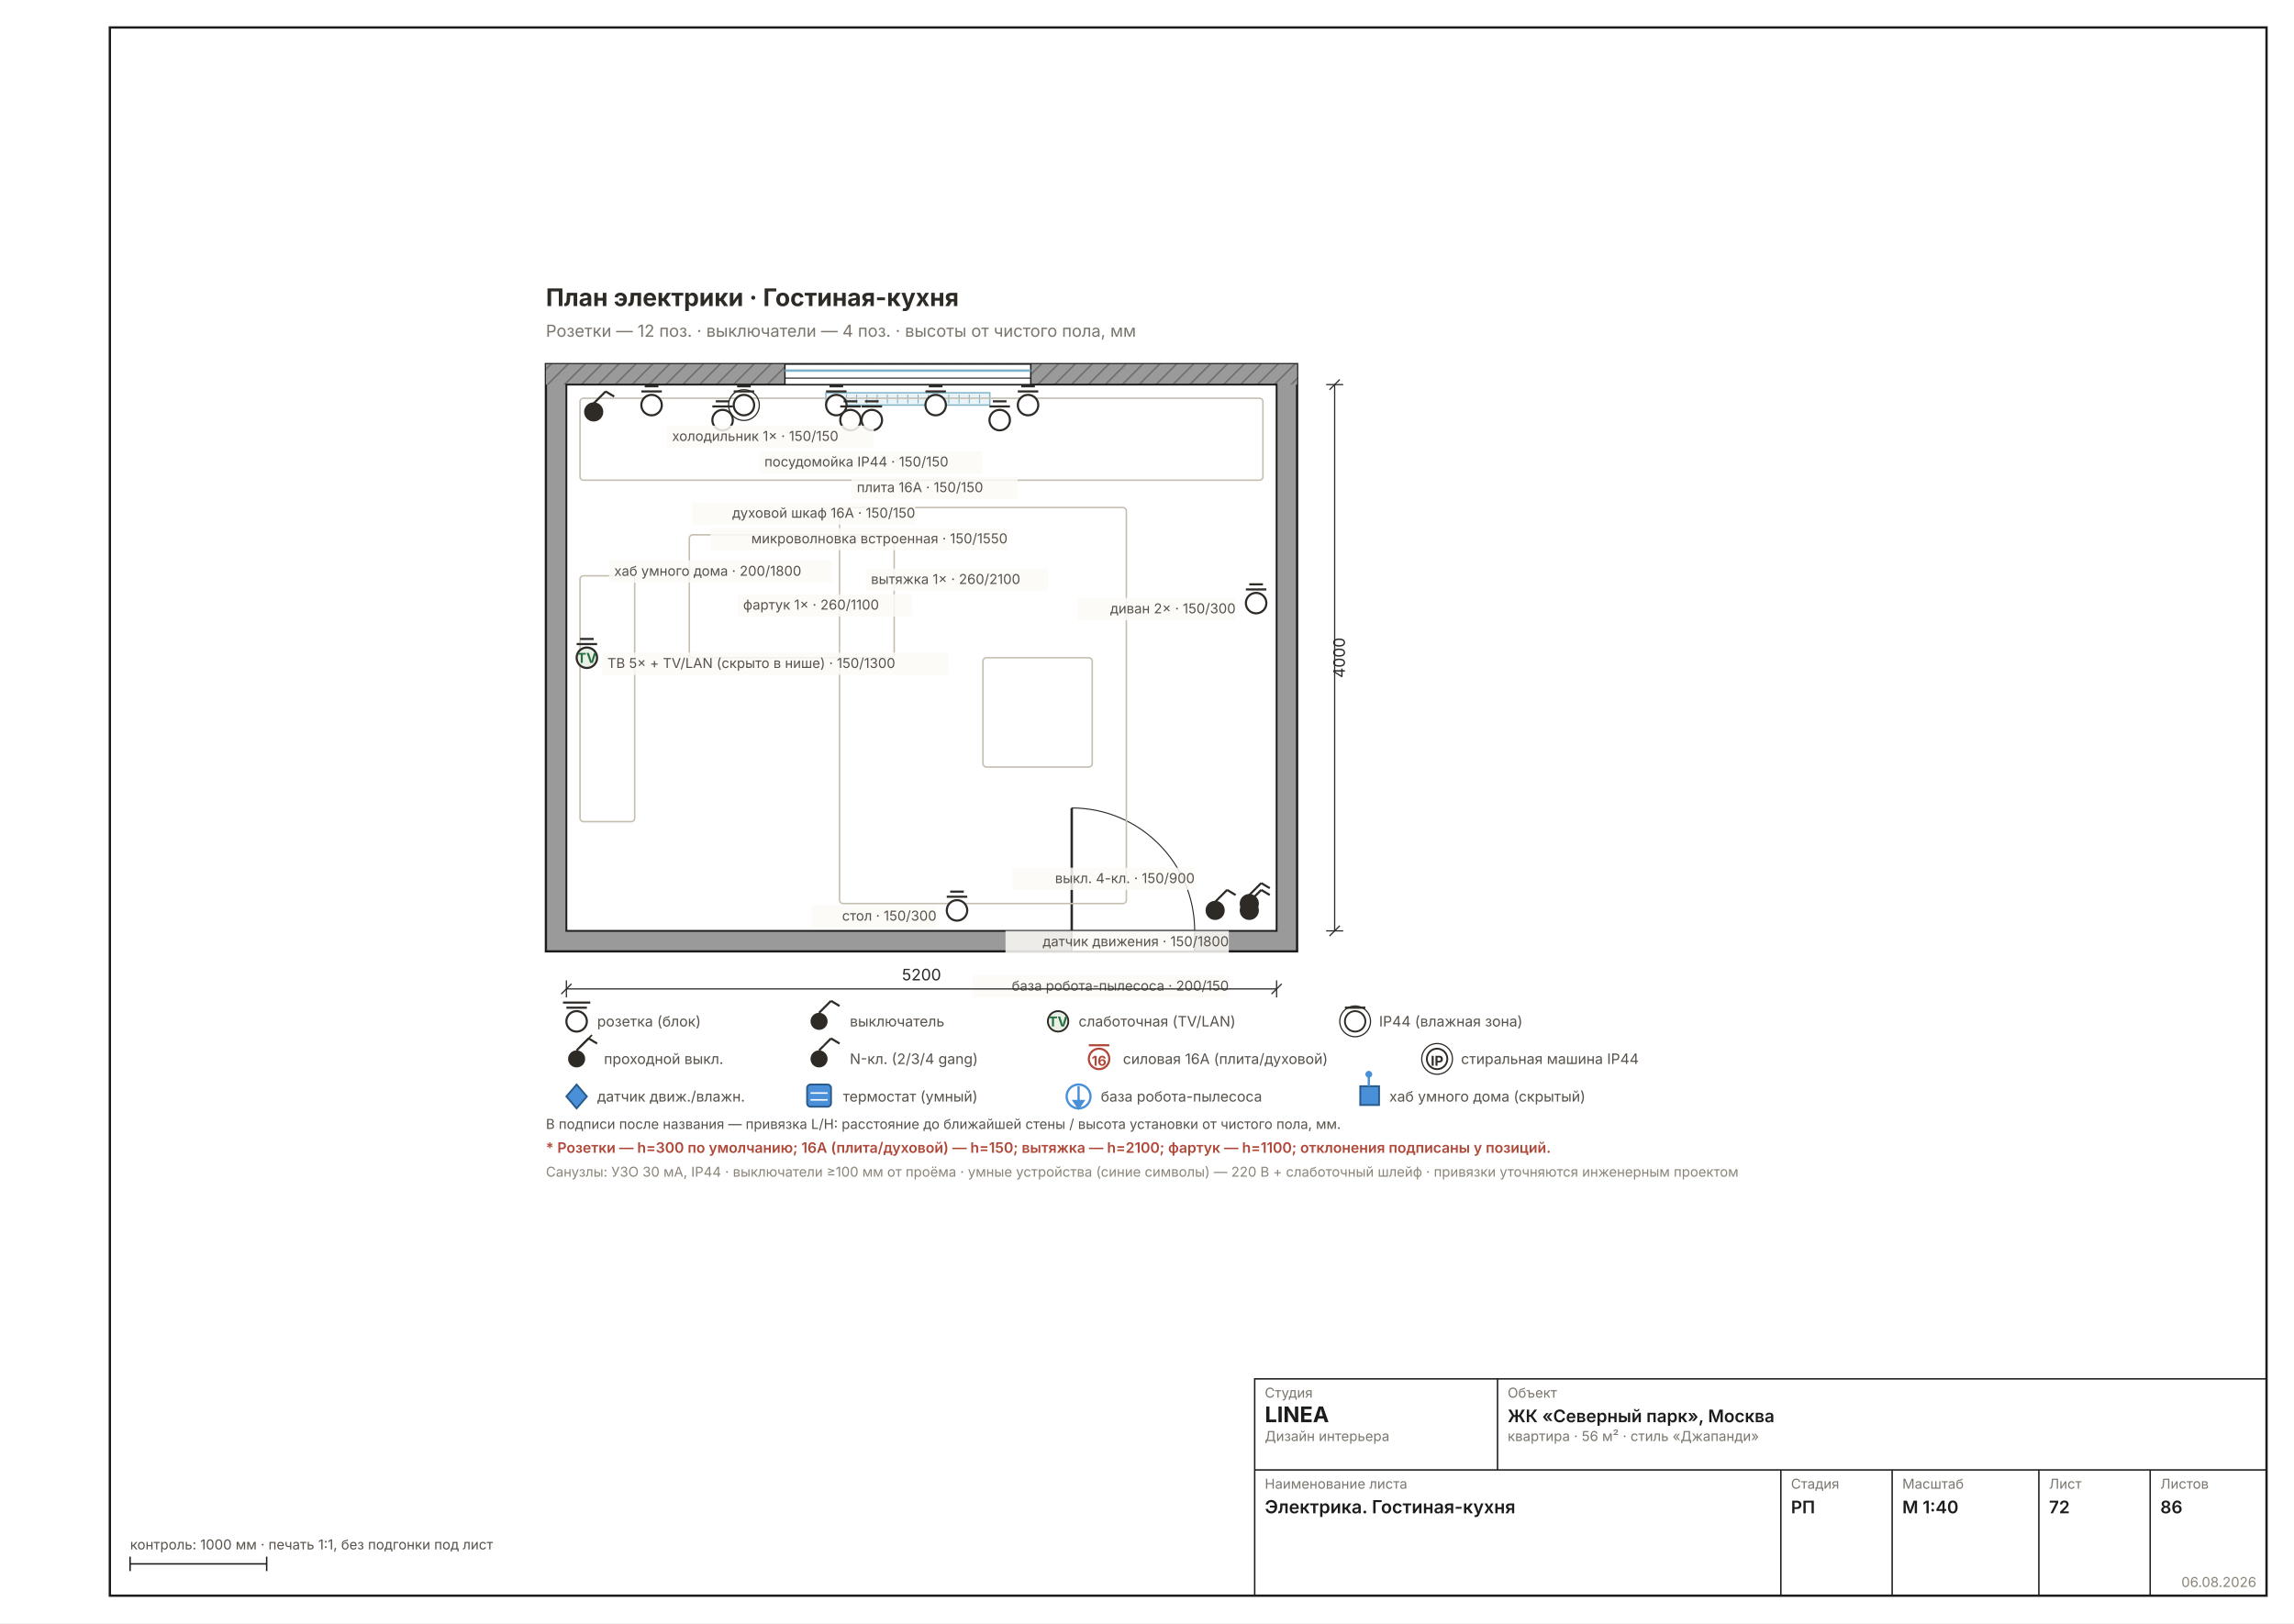
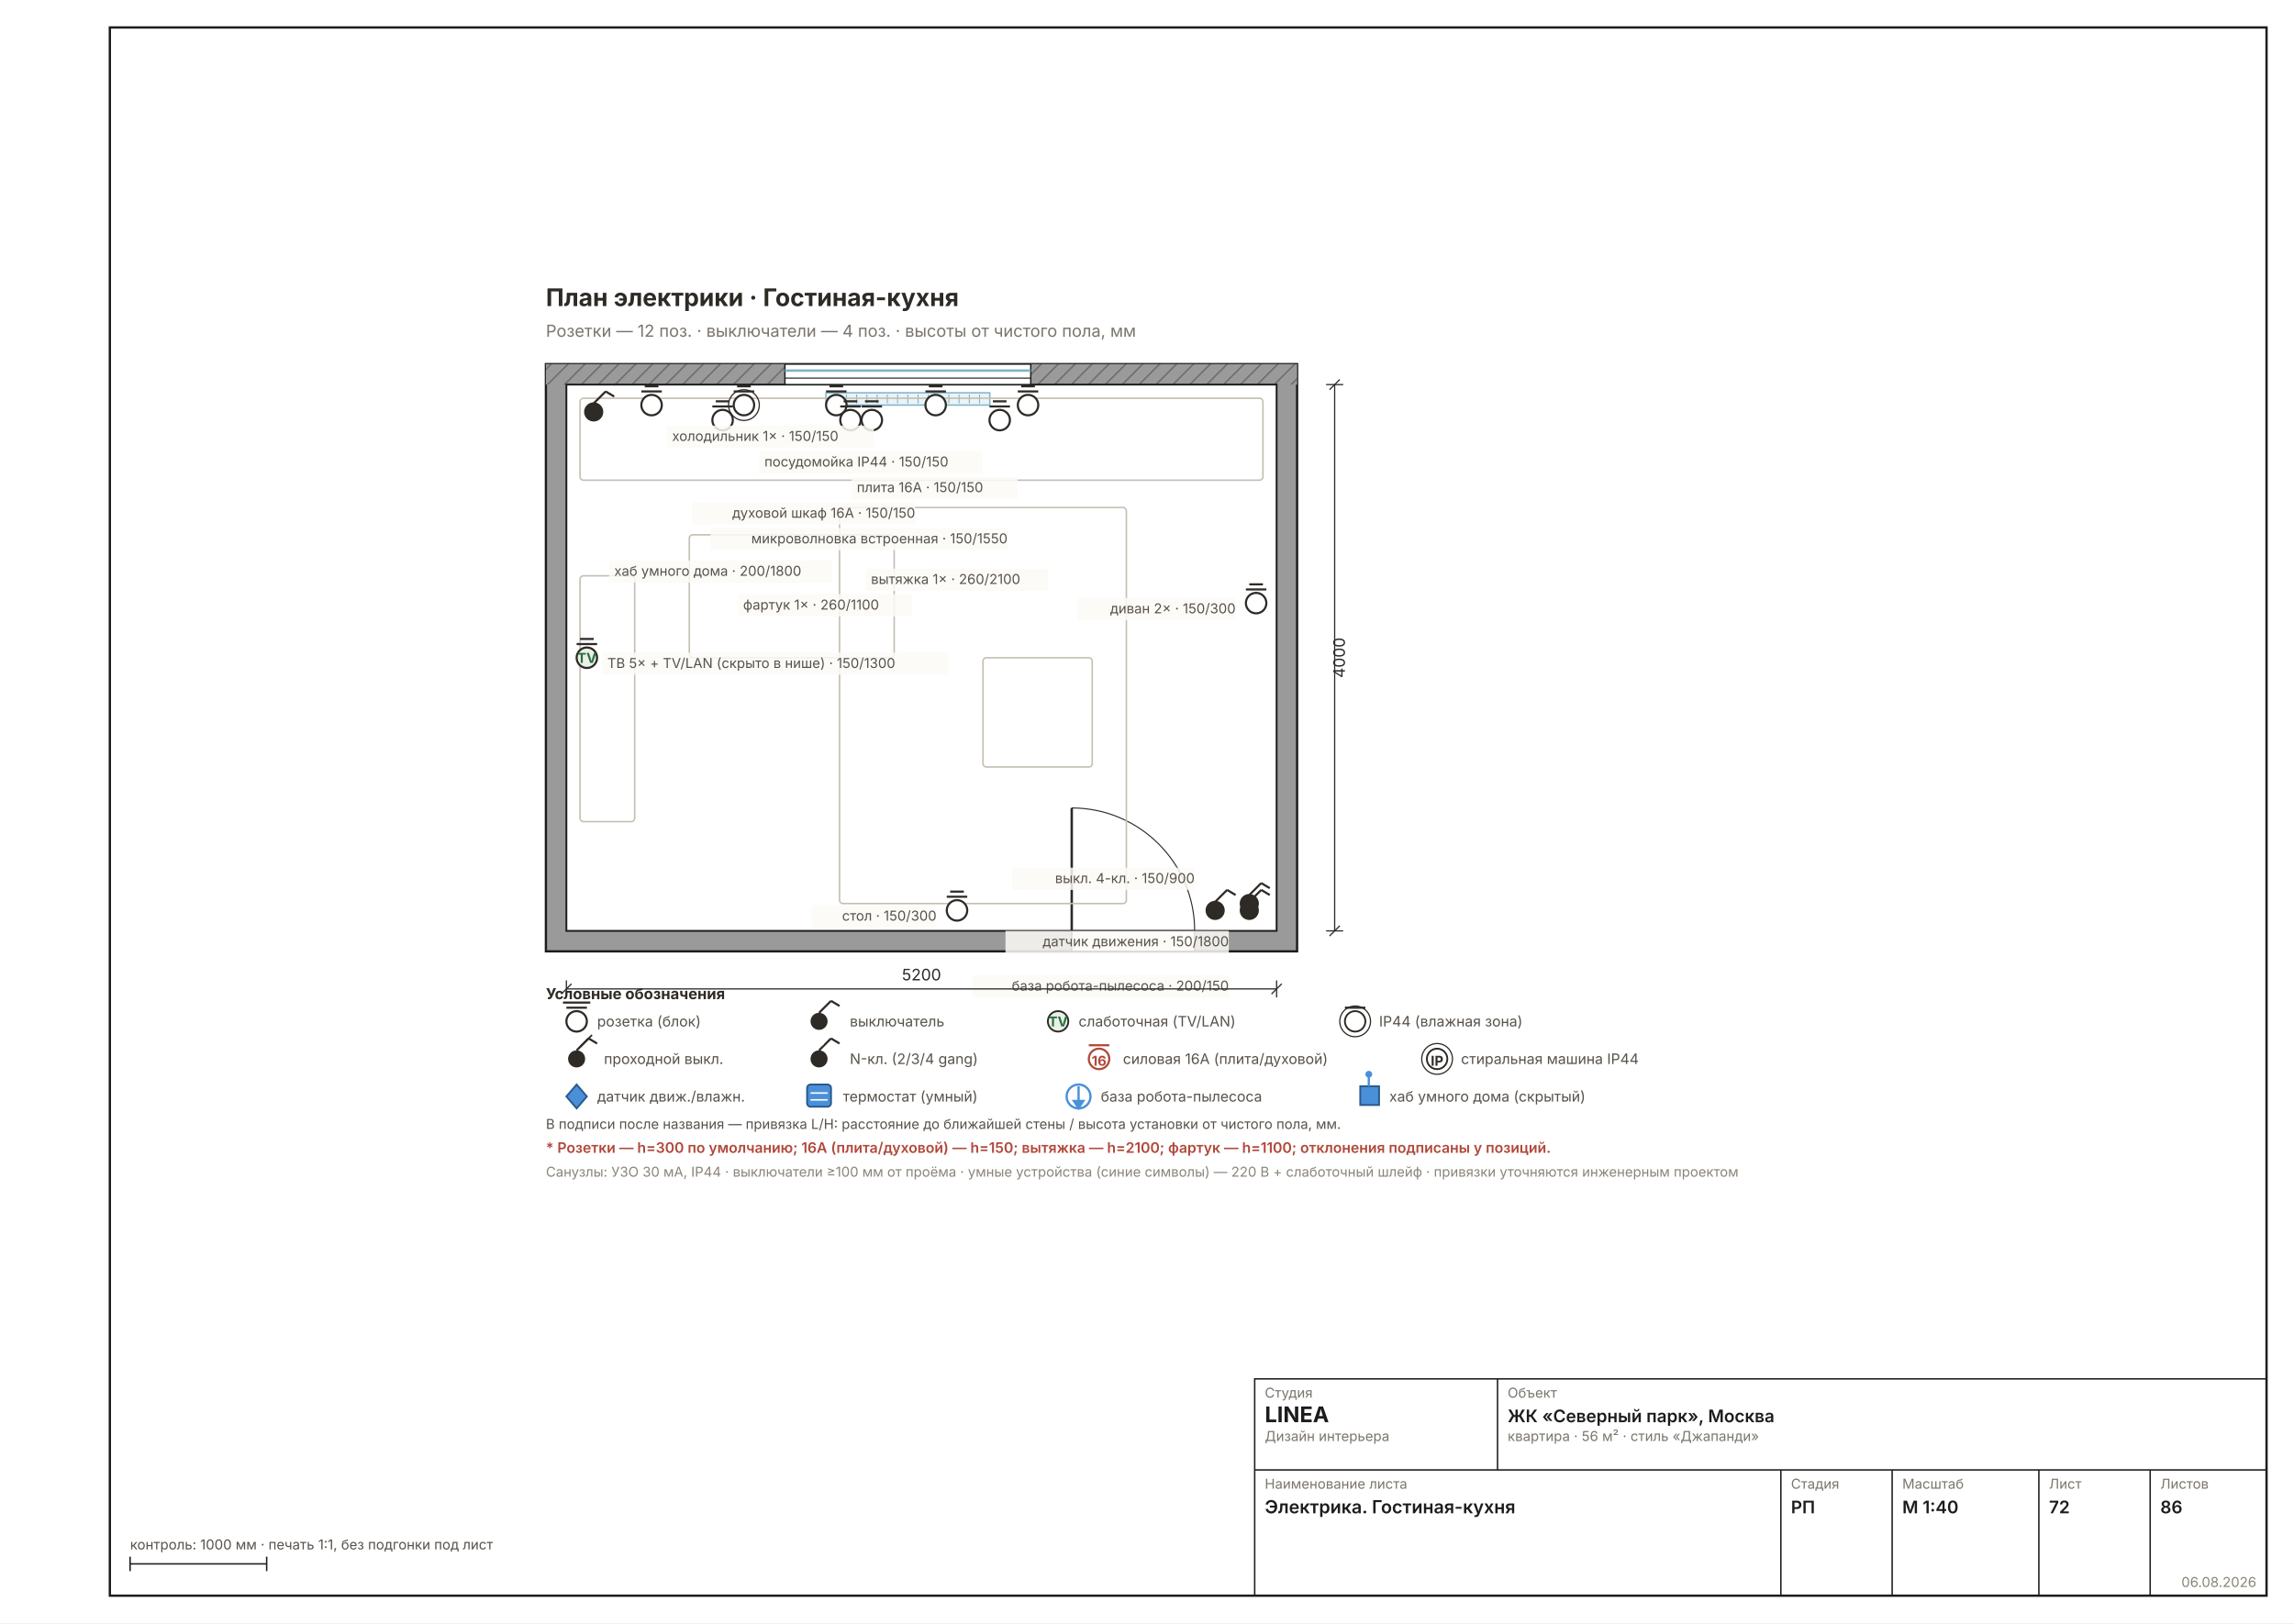
<svg xmlns="http://www.w3.org/2000/svg" width="1587" height="1123" viewBox="0 0 1587 1123" font-family="Inter, &quot;Helvetica Neue&quot;, Arial, sans-serif" data-sheet="electro-room" data-scale="1:40">
  <rect width="1587" height="1123" fill="#FFFFFF" />
  <rect x="76" y="19" width="1492" height="1085" fill="none" stroke="#1C1C1C" stroke-width="1.6" />
  <g transform="translate(285.5286 159.792) scale(1.1811)">
    <defs>
      <pattern id="rh72" width="7" height="7" patternUnits="userSpaceOnUse" patternTransform="rotate(45)">
        <rect width="7" height="7" fill="#9A9A9A" />
        <line x1="0" y1="0" x2="0" y2="7" stroke="#6E6E6E" stroke-width="1.78" />
      </pattern>
    </defs>
    <rect x="78" y="78" width="440" height="344" fill="#9A9A9A" stroke="#1C1C1C" stroke-width="1.33" />
    <rect x="78" y="78" width="440" height="12" fill="url(#rh72)" />
    <rect x="90" y="90" width="416" height="320" fill="#FFFFFF" stroke="#1C1C1C" stroke-width="1.07" />
    <rect x="218" y="78" width="144" height="12" fill="#FFFFFF" stroke="#1C1C1C" stroke-width="0.80" />
    <line x1="218" y1="81.8" x2="362" y2="81.8" stroke="#7FB2C8" stroke-width="1.42" />
    <line x1="218" y1="86.2" x2="362" y2="86.2" stroke="#1C1C1C" stroke-width="0.62" />
    <rect x="242" y="94.8" width="96" height="7.2" fill="#EAF3F7" stroke="#7FB2C8" stroke-width="0.80" />
    <line x1="248" y1="95.8" x2="248" y2="101" stroke="#7FB2C8" stroke-width="0.58" />
    <line x1="254" y1="95.8" x2="254" y2="101" stroke="#7FB2C8" stroke-width="0.58" />
    <line x1="260" y1="95.8" x2="260" y2="101" stroke="#7FB2C8" stroke-width="0.58" />
    <line x1="266" y1="95.8" x2="266" y2="101" stroke="#7FB2C8" stroke-width="0.58" />
    <line x1="272" y1="95.8" x2="272" y2="101" stroke="#7FB2C8" stroke-width="0.58" />
    <line x1="278" y1="95.8" x2="278" y2="101" stroke="#7FB2C8" stroke-width="0.58" />
    <line x1="284" y1="95.8" x2="284" y2="101" stroke="#7FB2C8" stroke-width="0.58" />
    <line x1="290" y1="95.8" x2="290" y2="101" stroke="#7FB2C8" stroke-width="0.58" />
    <line x1="296" y1="95.8" x2="296" y2="101" stroke="#7FB2C8" stroke-width="0.58" />
    <line x1="302" y1="95.8" x2="302" y2="101" stroke="#7FB2C8" stroke-width="0.58" />
    <line x1="308" y1="95.8" x2="308" y2="101" stroke="#7FB2C8" stroke-width="0.58" />
    <line x1="314" y1="95.8" x2="314" y2="101" stroke="#7FB2C8" stroke-width="0.58" />
    <line x1="320" y1="95.8" x2="320" y2="101" stroke="#7FB2C8" stroke-width="0.58" />
    <line x1="326" y1="95.8" x2="326" y2="101" stroke="#7FB2C8" stroke-width="0.58" />
    <line x1="332" y1="95.8" x2="332" y2="101" stroke="#7FB2C8" stroke-width="0.58" />
    <rect x="386" y="410" width="72" height="12" fill="#FFFFFF" stroke="#1C1C1C" stroke-width="0.80" />
    <line x1="386" y1="410" x2="386" y2="338" stroke="#2A2A2A" stroke-width="1.42" />
    <path d="M 458 410 A 72 72 0 0 0 386 338" fill="none" stroke="#2A2A2A" stroke-width="0.62" />
    <rect x="98" y="98" width="400" height="48" fill="none" stroke="#C5BFB2" stroke-width="0.89" rx="2" />
    <rect x="250" y="162" width="168" height="232" fill="none" stroke="#C5BFB2" stroke-width="0.89" rx="2" />
    <rect x="162" y="178" width="120" height="72" fill="none" stroke="#C5BFB2" stroke-width="0.89" rx="2" />
    <rect x="334" y="250" width="64" height="64" fill="none" stroke="#C5BFB2" stroke-width="0.89" rx="2" />
    <rect x="98" y="202" width="32" height="144" fill="none" stroke="#C5BFB2" stroke-width="0.89" rx="2" />
    <g stroke="#2E2A26" stroke-width="1.24">
      <circle cx="470" cy="398" r="5" fill="#2E2A26" />
      <line x1="470" y1="393" x2="477" y2="386" />
      <line x1="477" y1="386" x2="482" y2="389" />
    </g>
    <g stroke="#2E2A26" stroke-width="1.24">
      <circle cx="139.9" cy="102" r="6" fill="#FFF" />
      <line x1="133.9" y1="94" x2="145.9" y2="94" />
      <line x1="135.9" y1="91" x2="143.9" y2="91" />
    </g>
    <g stroke="#2E2A26" stroke-width="1.24">
      <circle cx="194" cy="102" r="6" fill="#FFF" />
      <line x1="188" y1="94" x2="200" y2="94" />
      <line x1="190" y1="91" x2="198" y2="91" />
    </g>
    <circle cx="194" cy="102" r="9" fill="none" stroke="#2E2A26" stroke-width="0.71" />
    <g stroke="#2E2A26" stroke-width="1.24">
      <circle cx="248.1" cy="102" r="6" fill="#FFF" />
      <line x1="242.1" y1="94" x2="254.1" y2="94" />
      <line x1="244.1" y1="91" x2="252.1" y2="91" />
    </g>
    <g stroke="#2E2A26" stroke-width="1.24">
      <circle cx="306.3" cy="102" r="6" fill="#FFF" />
      <line x1="300.3" y1="94" x2="312.3" y2="94" />
      <line x1="302.3" y1="91" x2="310.3" y2="91" />
    </g>
    <g stroke="#2E2A26" stroke-width="1.24">
      <circle cx="360.4" cy="102" r="6" fill="#FFF" />
      <line x1="354.4" y1="94" x2="366.4" y2="94" />
      <line x1="356.4" y1="91" x2="364.4" y2="91" />
    </g>
    <g stroke="#2E2A26" stroke-width="1.24">
      <circle cx="256.4" cy="110.8" r="6" fill="#FFF" />
      <line x1="250.4" y1="102.8" x2="262.4" y2="102.8" />
      <line x1="252.4" y1="99.8" x2="260.4" y2="99.8" />
    </g>
    <g stroke="#2E2A26" stroke-width="1.24">
      <circle cx="181.5" cy="110.8" r="6" fill="#FFF" />
      <line x1="175.5" y1="102.8" x2="187.5" y2="102.8" />
      <line x1="177.5" y1="99.8" x2="185.5" y2="99.8" />
    </g>
    <g stroke="#2E2A26" stroke-width="1.24">
      <circle cx="268.9" cy="110.8" r="6" fill="#FFF" />
      <line x1="262.9" y1="102.8" x2="274.9" y2="102.8" />
      <line x1="264.9" y1="99.8" x2="272.9" y2="99.8" />
    </g>
    <g stroke="#2E2A26" stroke-width="1.24">
      <circle cx="343.8" cy="110.8" r="6" fill="#FFF" />
      <line x1="337.8" y1="102.8" x2="349.8" y2="102.8" />
      <line x1="339.8" y1="99.8" x2="347.8" y2="99.8" />
    </g>
    <g stroke="#2E2A26" stroke-width="1.24">
      <circle cx="102" cy="250" r="6" fill="#E8F0E8" />
      <line x1="96" y1="242" x2="108" y2="242" />
      <line x1="98" y1="239" x2="106" y2="239" />
    </g>
    <text x="102" y="253" font-size="8.00" font-weight="700" text-anchor="middle" fill="#27703F">TV</text>
    <g stroke="#2E2A26" stroke-width="1.24">
      <circle cx="494" cy="218" r="6" fill="#FFF" />
      <line x1="488" y1="210" x2="500" y2="210" />
      <line x1="490" y1="207" x2="498" y2="207" />
    </g>
    <g stroke="#2E2A26" stroke-width="1.24">
      <circle cx="318.8" cy="398" r="6" fill="#FFF" />
      <line x1="312.8" y1="390" x2="324.8" y2="390" />
      <line x1="314.8" y1="387" x2="322.8" y2="387" />
    </g>
    <g stroke="#2E2A26" stroke-width="1.24">
      <circle cx="490" cy="398" r="5" fill="#2E2A26" />
      <line x1="490" y1="393" x2="497" y2="386" />
      <line x1="497" y1="386" x2="502" y2="389" />
    </g>
    <g stroke="#2E2A26" stroke-width="1.24">
      <circle cx="490" cy="394" r="5" fill="#2E2A26" />
      <line x1="490" y1="389" x2="497" y2="382" />
      <line x1="497" y1="382" x2="502" y2="385" />
    </g>
    <g stroke="#2E2A26" stroke-width="1.24">
      <circle cx="106" cy="106" r="5" fill="#2E2A26" />
      <line x1="106" y1="101" x2="113" y2="94" />
      <line x1="113" y1="94" x2="118" y2="97" />
    </g>
    <rect x="351.2" y="373" width="106.8" height="13" fill="#FBFAF6D9" />
    <text x="458" y="382" font-size="8.00" fill="#57514A" text-anchor="end">выкл. 4-кл. · 150/900</text>
    <rect x="148.9" y="114" width="121.2" height="13" fill="#FBFAF6D9" />
    <text x="151.9" y="123" font-size="8.00" fill="#57514A" text-anchor="start">холодильник 1× · 150/150</text>
    <rect x="203" y="129" width="130.8" height="13" fill="#FBFAF6D9" />
    <text x="206" y="138" font-size="8.00" fill="#57514A" text-anchor="start">посудомойка IP44 · 150/150</text>
    <rect x="257.1" y="144" width="97.2" height="13" fill="#FBFAF6D9" />
    <text x="260.1" y="153" font-size="8.00" fill="#57514A" text-anchor="start">плита 16А · 150/150</text>
    <rect x="163.5" y="159" width="130.8" height="13" fill="#FBFAF6D9" />
    <text x="294.3" y="168" font-size="8.00" fill="#57514A" text-anchor="end">духовой шкаф 16А · 150/150</text>
    <rect x="174.4" y="174" width="174" height="13" fill="#FBFAF6D9" />
    <text x="348.4" y="183" font-size="8.00" fill="#57514A" text-anchor="end">микроволновка встроенная · 150/1550</text>
    <rect x="265.4" y="197.8" width="106.8" height="13" fill="#FBFAF6D9" />
    <text x="268.4" y="206.8" font-size="8.00" fill="#57514A" text-anchor="start">вытяжка 1× · 260/2100</text>
    <rect x="190.5" y="212.8" width="102" height="13" fill="#FBFAF6D9" />
    <text x="193.5" y="221.8" font-size="8.00" fill="#57514A" text-anchor="start">фартук 1× · 260/1100</text>
    <rect x="111" y="247" width="202.8" height="13" fill="#FBFAF6D9" />
    <text x="114" y="256" font-size="8.00" fill="#57514A" text-anchor="start">ТВ 5× + TV/LAN (скрыто в нише) · 150/1300</text>
    <rect x="389.6" y="215" width="92.4" height="13" fill="#FBFAF6D9" />
    <text x="482" y="224" font-size="8.00" fill="#57514A" text-anchor="end">диван 2× · 150/300</text>
    <rect x="233.6" y="395" width="73.2" height="13" fill="#FBFAF6D9" />
    <text x="306.8" y="404" font-size="8.00" fill="#57514A" text-anchor="end">стол · 150/300</text>
    <rect x="347.2" y="410" width="130.8" height="13" fill="#FBFAF6D9" />
    <text x="478" y="419" font-size="8.00" fill="#57514A" text-anchor="end">датчик движения · 150/1800</text>
    <rect x="328" y="436" width="150" height="13" fill="#FBFAF6D9" />
    <text x="478" y="445" font-size="8.00" fill="#57514A" text-anchor="end">база робота-пылесоса · 200/150</text>
    <rect x="115" y="193" width="130.8" height="13" fill="#FBFAF6D9" />
    <text x="118" y="202" font-size="8.00" fill="#57514A" text-anchor="start">хаб умного дома · 200/1800</text>
    <text x="78" y="44" font-size="14.22" font-weight="700" fill="#2E2A26">План электрики · Гостиная-кухня</text>
    <text x="78" y="62" font-size="9.78" fill="#7A756D">Розетки — 12 поз. · выключатели — 4 поз. · высоты от чистого пола, мм</text>
    <g data-el="dim" stroke="#2A2A2A" stroke-width="0.71" fill="none">
      <line x1="90" y1="444" x2="506" y2="444" />
      <line x1="90" y1="439" x2="90" y2="449" />
      <line x1="506" y1="439" x2="506" y2="449" />
      <line x1="87" y1="447" x2="93" y2="441" />
      <line x1="503" y1="447" x2="509" y2="441" />
    </g>
    <text x="298" y="439" font-size="9.33" fill="#2A2A2A" text-anchor="middle">5200</text>
    <g data-el="dim" stroke="#2A2A2A" stroke-width="0.71" fill="none">
      <line x1="540" y1="90" x2="540" y2="410" />
      <line x1="535" y1="90" x2="545" y2="90" />
      <line x1="535" y1="410" x2="545" y2="410" />
      <line x1="537" y1="93" x2="543" y2="87" />
      <line x1="537" y1="413" x2="543" y2="407" />
    </g>
    <text x="546" y="250" font-size="9.33" fill="#2A2A2A" transform="rotate(-90 546 250)" text-anchor="middle">4000</text>
    <g font-size="8.45" fill="#57514A">
      <circle cx="96" cy="463" r="6" fill="#FFF" stroke="#2E2A26" stroke-width="1.24" />
      <line x1="90" y1="455" x2="102" y2="455" stroke="#2E2A26" stroke-width="1.24" />
      <line x1="88" y1="452" x2="104" y2="452" stroke="#2E2A26" stroke-width="1.24" />
+       <g data-el="legend" />
+       <text x="78" y="450" font-size="8.89" font-weight="700" fill="#2E2A26">Условные обозначения</text>
      <text x="108" y="466">розетка (блок)</text>
      <circle cx="238" cy="463" r="5" fill="#2E2A26" />
      <line x1="238" y1="458" x2="245" y2="451" stroke="#2E2A26" stroke-width="1.24" />
      <line x1="245" y1="451" x2="250" y2="454" stroke="#2E2A26" stroke-width="1.24" />
      <text x="256" y="466">выключатель</text>
      <circle cx="378" cy="463" r="6" fill="#E8F0E8" stroke="#2E2A26" stroke-width="1.07" />
      <text x="378" y="466" font-size="8.00" font-weight="700" text-anchor="middle" fill="#27703F">TV</text>
      <text x="390" y="466">слаботочная (TV/LAN)</text>
      <circle cx="552" cy="463" r="6" fill="#FFF" stroke="#2E2A26" stroke-width="1.07" />
      <circle cx="552" cy="463" r="9" fill="none" stroke="#2E2A26" stroke-width="0.71" />
      <line x1="546" y1="455" x2="558" y2="455" stroke="#2E2A26" stroke-width="1.24" />
      <text x="566" y="466">IP44 (влажная зона)</text>
    </g>
    <g font-size="8.45" fill="#57514A">
      <circle cx="96" cy="485" r="5" fill="#2E2A26" />
      <line x1="96" y1="480" x2="103" y2="473" stroke="#2E2A26" stroke-width="1.24" />
      <line x1="103" y1="473" x2="108" y2="476" stroke="#2E2A26" stroke-width="1.24" />
      <line x1="98" y1="478" x2="105" y2="471" stroke="#2E2A26" stroke-width="0.98" />
      <text x="112" y="488">проходной выкл.</text>
      <circle cx="238" cy="485" r="5" fill="#2E2A26" />
      <line x1="238" y1="480" x2="245" y2="473" stroke="#2E2A26" stroke-width="1.24" />
      <line x1="245" y1="473" x2="250" y2="476" stroke="#2E2A26" stroke-width="1.24" />
      <text x="238" y="477" font-size="8.00" font-weight="700" text-anchor="middle" fill="#FFF">N</text>
      <text x="256" y="488">N-кл. (2/3/4 gang)</text>
      <circle cx="402" cy="485" r="6" fill="#FFF" stroke="#B0483A" stroke-width="1.24" />
      <line x1="396" y1="477" x2="408" y2="477" stroke="#B0483A" stroke-width="1.24" />
      <text x="402" y="489" font-size="8.00" font-weight="700" text-anchor="middle" fill="#B0483A">16</text>
      <text x="416" y="488">силовая 16А (плита/духовой)</text>
      <circle cx="600" cy="485" r="6" fill="#FFF" stroke="#2E2A26" stroke-width="1.07" />
      <circle cx="600" cy="485" r="9" fill="none" stroke="#2E2A26" stroke-width="0.71" />
      <text x="600" y="489" font-size="8.00" font-weight="700" text-anchor="middle" fill="#2E2A26">IP</text>
      <text x="614" y="488">стиральная машина IP44</text>
    </g>
    <g font-size="8.45" fill="#57514A">
      <polygon points="96,500 102,507 96,514 90,507" fill="#4A90D9" stroke="#2A5A8A" stroke-width="1.07" />
      <text x="108" y="510">датчик движ./влажн.</text>
      <rect x="231" y="500" width="14" height="13" rx="2" fill="#4A90D9" stroke="#2A5A8A" stroke-width="1.07" />
      <line x1="233" y1="505" x2="243" y2="505" stroke="#FFF" stroke-width="0.89" />
      <line x1="233" y1="509" x2="243" y2="509" stroke="#FFF" stroke-width="0.89" />
      <text x="252" y="510">термостат (умный)</text>
      <circle cx="390" cy="507" r="7" fill="none" stroke="#4A90D9" stroke-width="1.33" />
      <line x1="390" y1="501" x2="390" y2="511" stroke="#4A90D9" stroke-width="1.33" />
      <polygon points="386,509 390,515 394,509" fill="#4A90D9" />
      <text x="403" y="510">база робота-пылесоса</text>
      <rect x="555" y="501" width="11" height="11" fill="#4A90D9" stroke="#2A5A8A" stroke-width="1.07" />
      <line x1="560" y1="501" x2="560" y2="495" stroke="#4A90D9" stroke-width="1.33" />
      <circle cx="560" cy="494" r="2" fill="#4A90D9" />
      <text x="572" y="510">хаб умного дома (скрытый)</text>
    </g>
    <text x="78" y="526" font-size="8.00" fill="#57514A">В подписи после названия — привязка L/H: расстояние до ближайшей стены / высота установки от чистого пола, мм.</text>
    <text x="78" y="540" font-size="8.45" font-weight="600" fill="#B0483A">* Розетки — h=300 по умолчанию; 16А (плита/духовой) — h=150; вытяжка — h=2100; фартук — h=1100; отклонения подписаны у позиций.</text>
    <text x="78" y="554" font-size="8.00" fill="#8A8478">Санузлы: УЗО 30 мА, IP44 · выключатели ≥100 мм от проёма · умные устройства (синие символы) — 220 В + слаботочный шлейф · привязки уточняются инженерным проектом</text>
  </g>
  <g data-el="stamp" stroke="#1C1C1C" stroke-width="1" fill="none">
    <rect x="868" y="954" width="700" height="150" />
    <line x1="868" y1="1017" x2="1568" y2="1017" />
    <line x1="1036" y1="954" x2="1036" y2="1017" />
    <line x1="1232" y1="1017" x2="1232" y2="1104" />
    <line x1="1309" y1="1017" x2="1309" y2="1104" />
    <line x1="1410.5" y1="1017" x2="1410.5" y2="1104" />
    <line x1="1487.5" y1="1017" x2="1487.5" y2="1104" />
  </g>
  <text x="875" y="967" font-size="9.5" fill="#7A756D">Студия</text>
  <text x="875" y="984" font-size="15" font-weight="700" fill="#1C1C1C">LINEA</text>
  <text x="875" y="997" font-size="9.5" fill="#7A756D">Дизайн интерьера</text>
  <text x="1043" y="967" font-size="9.5" fill="#7A756D">Объект</text>
  <text x="1043" y="984" font-size="12" font-weight="600" fill="#1C1C1C">ЖК «Северный парк», Москва</text>
  <text x="1043" y="997" font-size="9.5" fill="#7A756D">квартира · 56 м² · стиль «Джапанди»</text>
  <text x="875" y="1030" font-size="9.5" fill="#7A756D">Наименование листа</text>
  <text x="875" y="1047" font-size="12.5" font-weight="600" fill="#1C1C1C">Электрика. Гостиная-кухня</text>
  <text x="1239" y="1030" font-size="9.5" fill="#7A756D">Стадия</text>
  <text x="1239" y="1047" font-size="12" font-weight="600" fill="#1C1C1C">РП</text>
  <text x="1316" y="1030" font-size="9.5" fill="#7A756D">Масштаб</text>
  <text x="1316" y="1047" font-size="12" font-weight="600" fill="#1C1C1C">М 1:40</text>
  <text x="1417.5" y="1030" font-size="9.5" fill="#7A756D">Лист</text>
  <text x="1417.5" y="1047" font-size="12" font-weight="600" fill="#1C1C1C">72</text>
  <text x="1494.5" y="1030" font-size="9.5" fill="#7A756D">Листов</text>
  <text x="1494.5" y="1047" font-size="12" font-weight="600" fill="#1C1C1C">86</text>
  <text x="1561" y="1098" font-size="9.5" fill="#8A8478" text-anchor="end">06.08.2026</text>
  <g stroke="#1C1C1C" stroke-width="1">
    <line x1="90" y1="1082" x2="184.488" y2="1082" />
    <line x1="90" y1="1077" x2="90" y2="1087" />
    <line x1="184.488" y1="1077" x2="184.488" y2="1087" />
  </g>
  <text x="90" y="1072" font-size="9.5" fill="#57514A">контроль: 1000 мм · печать 1:1, без подгонки под лист</text>
</svg>
